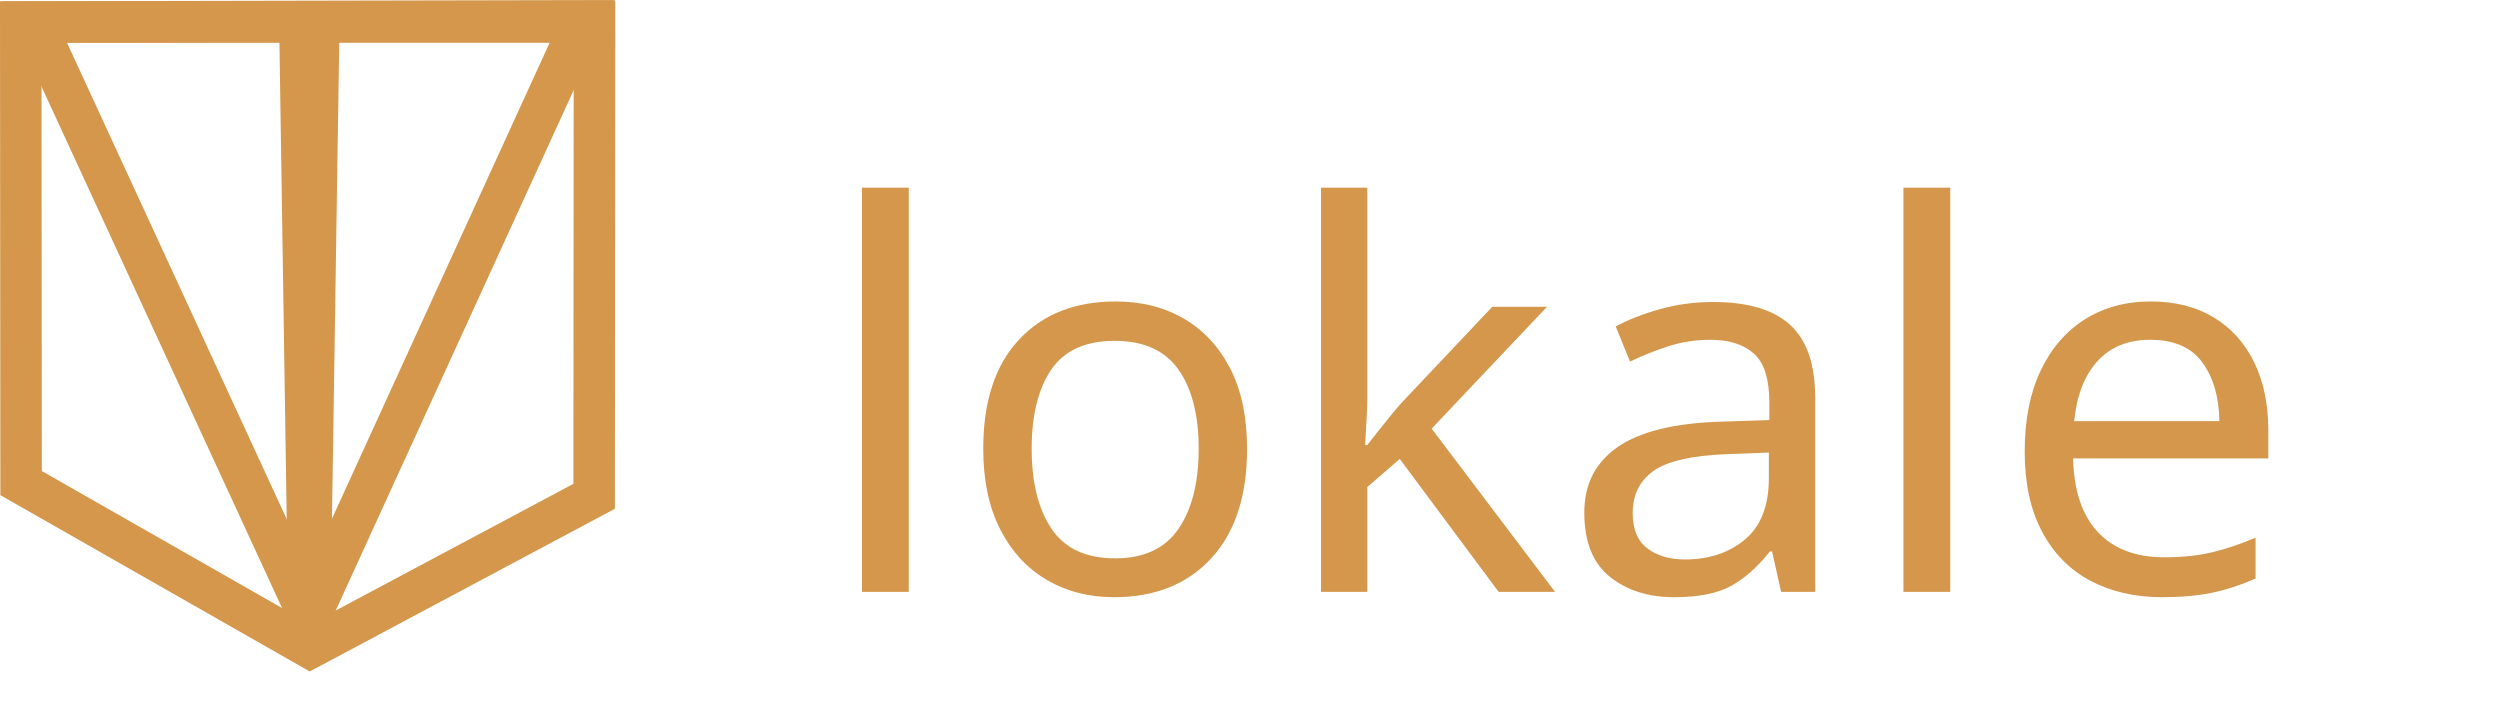
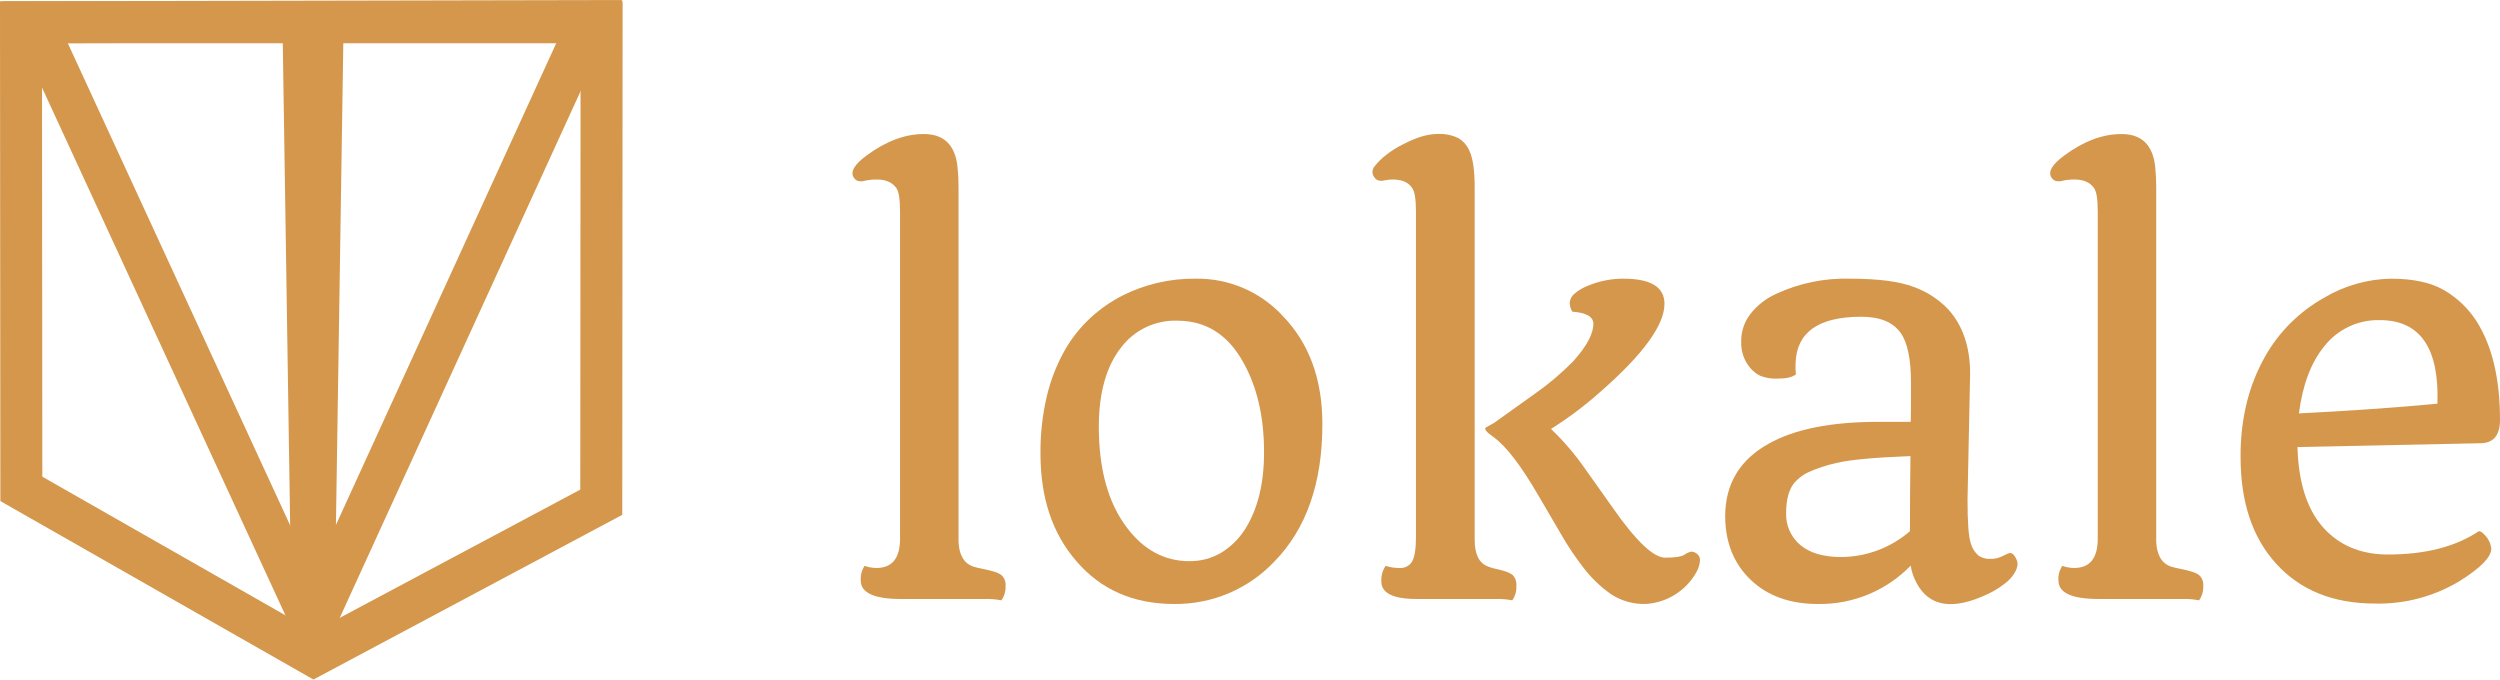
- <svg xmlns="http://www.w3.org/2000/svg" viewBox="0 0 662.71 192.29">
+ <svg xmlns="http://www.w3.org/2000/svg" viewBox="0 0 654.86 178">
  <defs>
-     <style>.cls-1,.cls-3{fill:#d4974c;}.cls-2{fill:none;stroke:#d4974c;stroke-miterlimit:10;stroke-width:11px;}.cls-3{font-size:141px;font-family:Quando-Regular, Quando;}</style>
+     <style>.cls-1{fill:#d4974c;}.cls-2{fill:none;stroke:#d4974c;stroke-miterlimit:10;stroke-width:11px;}</style>
  </defs>
  <g id="Layer_2" data-name="Layer 2">
    <g id="Layer_1-2" data-name="Layer 1">
      <path class="cls-1" d="M11,11.34H152.08L152,128.25,82.24,165.44,11.09,124.87,11,11.34M0,.34.1,131.26l82,46.74L163,134.86,163.09.34Z" />
      <path class="cls-1" d="M145.85,11,82,150.61,17.75,11.3,145.85,11M163,0,.58.34,82.06,177,163,0Z" />
      <polygon class="cls-2" points="82 169.83 79.5 6.5 84.5 6.5 82 169.83" />
-       <text class="cls-3" transform="translate(216.51 156.9)">lokale</text>
+       <path class="cls-1" d="M236,156.9q-10.53,0-10.53-4.82a6.1,6.1,0,0,1,1-3.85,10,10,0,0,0,3.1.55q6,0,6.19-7.23V55.35q0-4.82-1-6.13c-1.06-1.47-2.75-2.2-5.1-2.2a14.71,14.71,0,0,0-3.06.31,3.29,3.29,0,0,1-2.06,0,2.41,2.41,0,0,1-.93-.86c-.92-1.52.23-3.44,3.44-5.78q7.57-5.58,14.94-5.58,7.84,0,8.81,8.47a51,51,0,0,1,.28,5.37v92.87c.13,3.58,1.44,5.79,3.92,6.61a21.85,21.85,0,0,0,2.58.62,24.14,24.14,0,0,1,2.72.66,6.89,6.89,0,0,1,1.93.86,3.4,3.4,0,0,1,1.17,2.89,5.94,5.94,0,0,1-1.1,3.79,20,20,0,0,0-4.41-.35Z" />
+       <path class="cls-1" d="M272.55,118.9a63,63,0,0,1,1.65-15.08,46.41,46.41,0,0,1,4.54-11.77,35.56,35.56,0,0,1,6.82-8.71,37.67,37.67,0,0,1,8.4-5.89A41.58,41.58,0,0,1,313.17,73,30.37,30.37,0,0,1,336,82.75q10.4,10.74,10.39,28.37,0,23.13-12.6,36a35.55,35.55,0,0,1-26.23,11.09q-16,0-25.61-11.22Q272.55,136.18,272.55,118.9Zm39,28.09a16,16,0,0,0,8.27-2.17,19.4,19.4,0,0,0,6.19-6q5.1-7.85,5.1-20.38,0-13.77-5.37-23.4Q319.71,84,308.35,84a17.72,17.72,0,0,0-14.67,7q-5.85,7.44-5.85,20.8,0,16.72,7.37,26.43Q301.82,147,311.58,147Z" />
+       <path class="cls-1" d="M396.13,157.25a20,20,0,0,0-4.41-.35H371.07q-6.61,0-8.47-2.34a3.13,3.13,0,0,1-.76-2.07,6.72,6.72,0,0,1,1.11-4.26,12.13,12.13,0,0,0,3.78.55,3.46,3.46,0,0,0,3.17-1.72q1-1.73,1-6.41V55.35q0-4.76-1-6.13c-1-1.47-2.66-2.2-5.1-2.2a10.71,10.71,0,0,0-2.23.24,2.58,2.58,0,0,1-1.72-.07,2.33,2.33,0,0,1-.93-.86,2.24,2.24,0,0,1,.17-2.79,17.13,17.13,0,0,1,3.06-3,24,24,0,0,1,4.41-2.76q5.16-2.68,8.91-2.68a11.13,11.13,0,0,1,5.58,1.1,6.93,6.93,0,0,1,2.72,3q1.51,3,1.51,9.78v92.39q0,5.72,3.45,7a11.45,11.45,0,0,0,2.3.69,19.64,19.64,0,0,1,2.45.66,6,6,0,0,1,1.72.86,3.62,3.62,0,0,1,1,2.89A5.94,5.94,0,0,1,396.13,157.25ZM425.25,73Q436,73,436,79.58q0,8.34-16.73,23a97.2,97.2,0,0,1-13,9.78,67.93,67.93,0,0,1,9,10.53l7.23,10.19q9.09,13,13.7,13c2.52,0,4.19-.25,5-.76a5.12,5.12,0,0,1,1.76-.82,2.37,2.37,0,0,1,1.44.48,2,2,0,0,1,.9,1.86,7.3,7.3,0,0,1-1.07,3.27,16.29,16.29,0,0,1-13.12,8.09,15.67,15.67,0,0,1-9.15-2.58,32.78,32.78,0,0,1-7-6.68,75,75,0,0,1-6.12-9.12l-5.72-9.78q-6.94-12-11.91-15.56-2.89-2-1.93-2.55l2-1.1,11.09-7.92a70.66,70.66,0,0,0,9.77-8.33q5.24-5.85,5.23-9.77c0-1.84-1.83-2.89-5.5-3.17a4.31,4.31,0,0,1-.69-2.34,3.37,3.37,0,0,1,1.34-2.44,11.47,11.47,0,0,1,3.41-2A23.77,23.77,0,0,1,425.25,73Z" />
+       <path class="cls-1" d="M500.5,148.16a33.1,33.1,0,0,1-24.3,10.05q-11,0-17.62-6.33t-6.68-16.6q0-12.66,11.29-19,10.19-5.77,28.71-5.78h8.6c.05-1.75.07-3.44.07-5.1v-5.16q0-9.22-2.68-13-3-4.28-10.33-4.27-16.72,0-17.21,12a20,20,0,0,0,.07,3.1c-.92.73-2.47,1.1-4.65,1.1a11,11,0,0,1-4.75-.76,8,8,0,0,1-2.58-2.07,10,10,0,0,1-2.34-6.85,11.51,11.51,0,0,1,2.44-7.29A18,18,0,0,1,465.18,77,43.12,43.12,0,0,1,484.53,73q11.16,0,16.76,2.16a23.39,23.39,0,0,1,8.92,5.75q5.85,6.35,5.85,17l-.68,33q0,9,.86,11.42a6.44,6.44,0,0,0,2.06,3.24,5.11,5.11,0,0,0,3,.83,6.53,6.53,0,0,0,2.86-.55l1.93-.9c.64-.23,1.2,0,1.68.79a3.93,3.93,0,0,1,.73,2,5.26,5.26,0,0,1-.73,2.24,9.83,9.83,0,0,1-2.68,2.92,22.7,22.7,0,0,1-4.44,2.72q-13.71,6.48-18.66-3A13.59,13.59,0,0,1,500.5,148.16Zm-.2-9q0-9.91.13-19.69-14.31.55-19.44,1.82a37.24,37.24,0,0,0-7.41,2.45,11.44,11.44,0,0,0-3.58,2.75q-2.13,2.61-2.13,7.88a10.42,10.42,0,0,0,3.72,8.4q3.72,3.13,10.67,3.14A27.75,27.75,0,0,0,500.3,139.14Z" />
+       <path class="cls-1" d="M549.73,156.9q-10.53,0-10.53-4.82a6.1,6.1,0,0,1,1-3.85,10,10,0,0,0,3.1.55q6,0,6.19-7.23V55.35q0-4.82-1-6.13c-1.06-1.47-2.75-2.2-5.1-2.2a14.71,14.71,0,0,0-3.06.31,3.29,3.29,0,0,1-2.06,0,2.41,2.41,0,0,1-.93-.86c-.92-1.52.23-3.44,3.44-5.78q7.57-5.58,14.94-5.58,7.85,0,8.81,8.47a51,51,0,0,1,.28,5.37v92.87c.13,3.58,1.44,5.79,3.92,6.61a21.85,21.85,0,0,0,2.58.62,24.14,24.14,0,0,1,2.72.66,6.89,6.89,0,0,1,1.93.86,3.4,3.4,0,0,1,1.17,2.89,5.94,5.94,0,0,1-1.1,3.79,20,20,0,0,0-4.41-.35Z" />
+       <path class="cls-1" d="M586.91,119.86a57.63,57.63,0,0,1,1.72-14.8,48.47,48.47,0,0,1,4.65-11.6,40.32,40.32,0,0,1,6.88-9,40.76,40.76,0,0,1,8.5-6.4A35.46,35.46,0,0,1,626.29,73Q635,73,640.2,76a25.22,25.22,0,0,1,8.53,8.16q6.13,9.7,6.13,25.82,0,6-5,6.12l-48.05,1q.4,14.94,7.71,22.1,6.19,6.06,16,6.05,14.67,0,23.82-6.12c.42,0,.92.34,1.52,1a6.09,6.09,0,0,1,1.72,3.58q0,3.3-8.26,8.47a41,41,0,0,1-22.17,5.92q-16.53,0-26-10.53Q586.92,137.34,586.91,119.86Zm15.28-11.57q19.83-1,36.28-2.54.76-21.9-15.14-21.9a17.94,17.94,0,0,0-14.53,6.89Q603.64,97.07,602.19,108.29Z" />
    </g>
  </g>
</svg>
